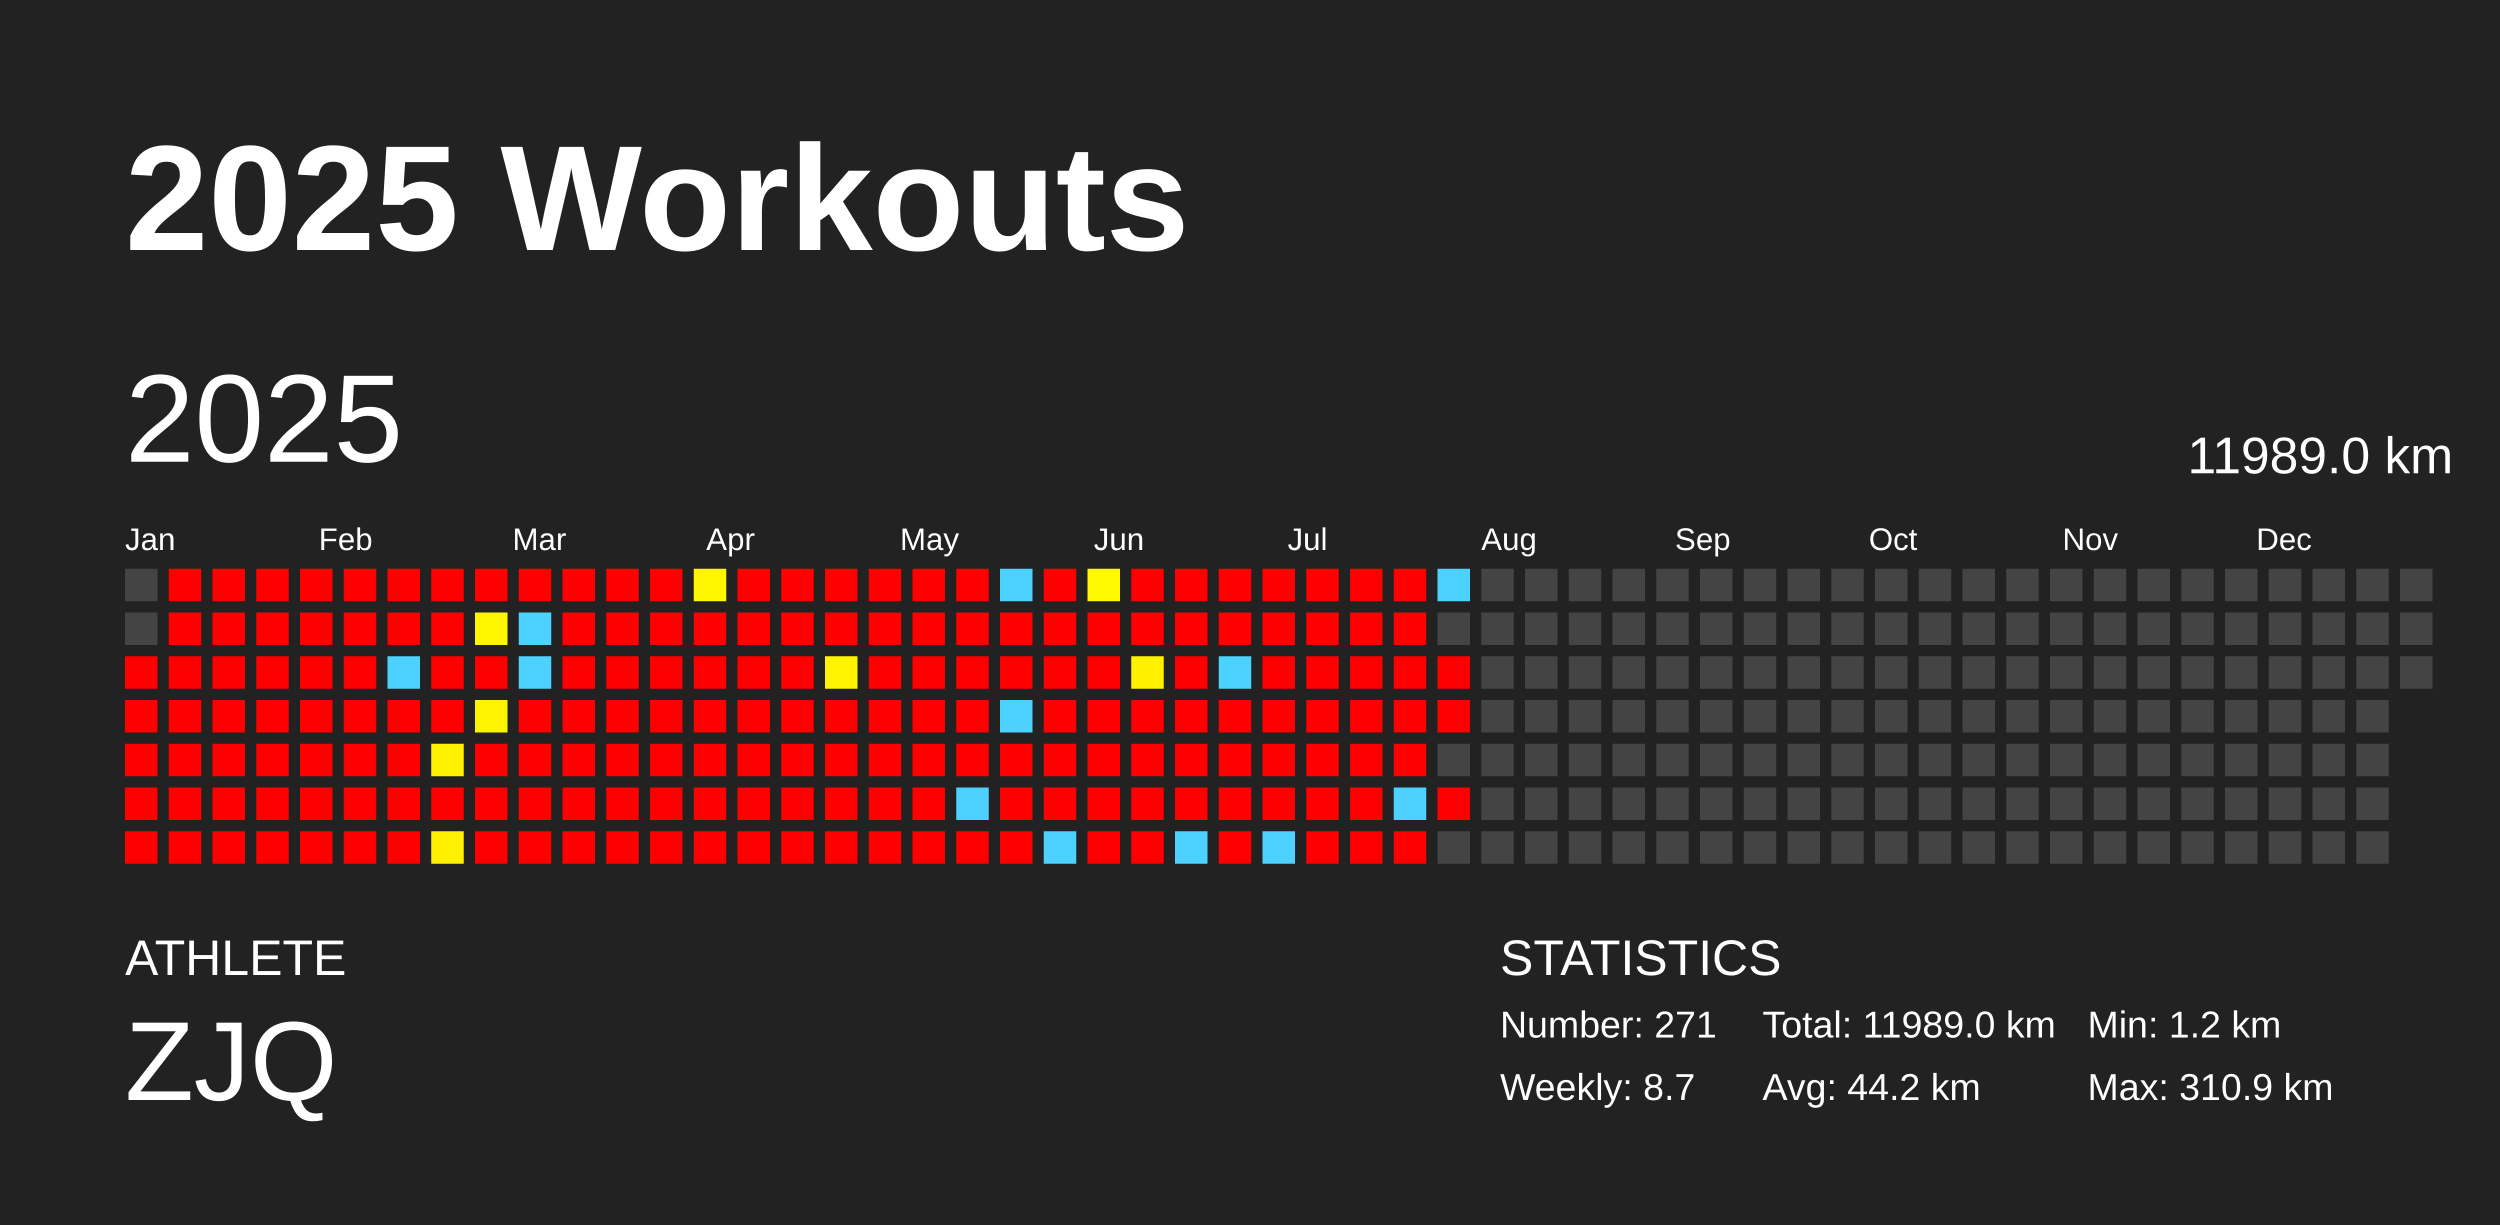
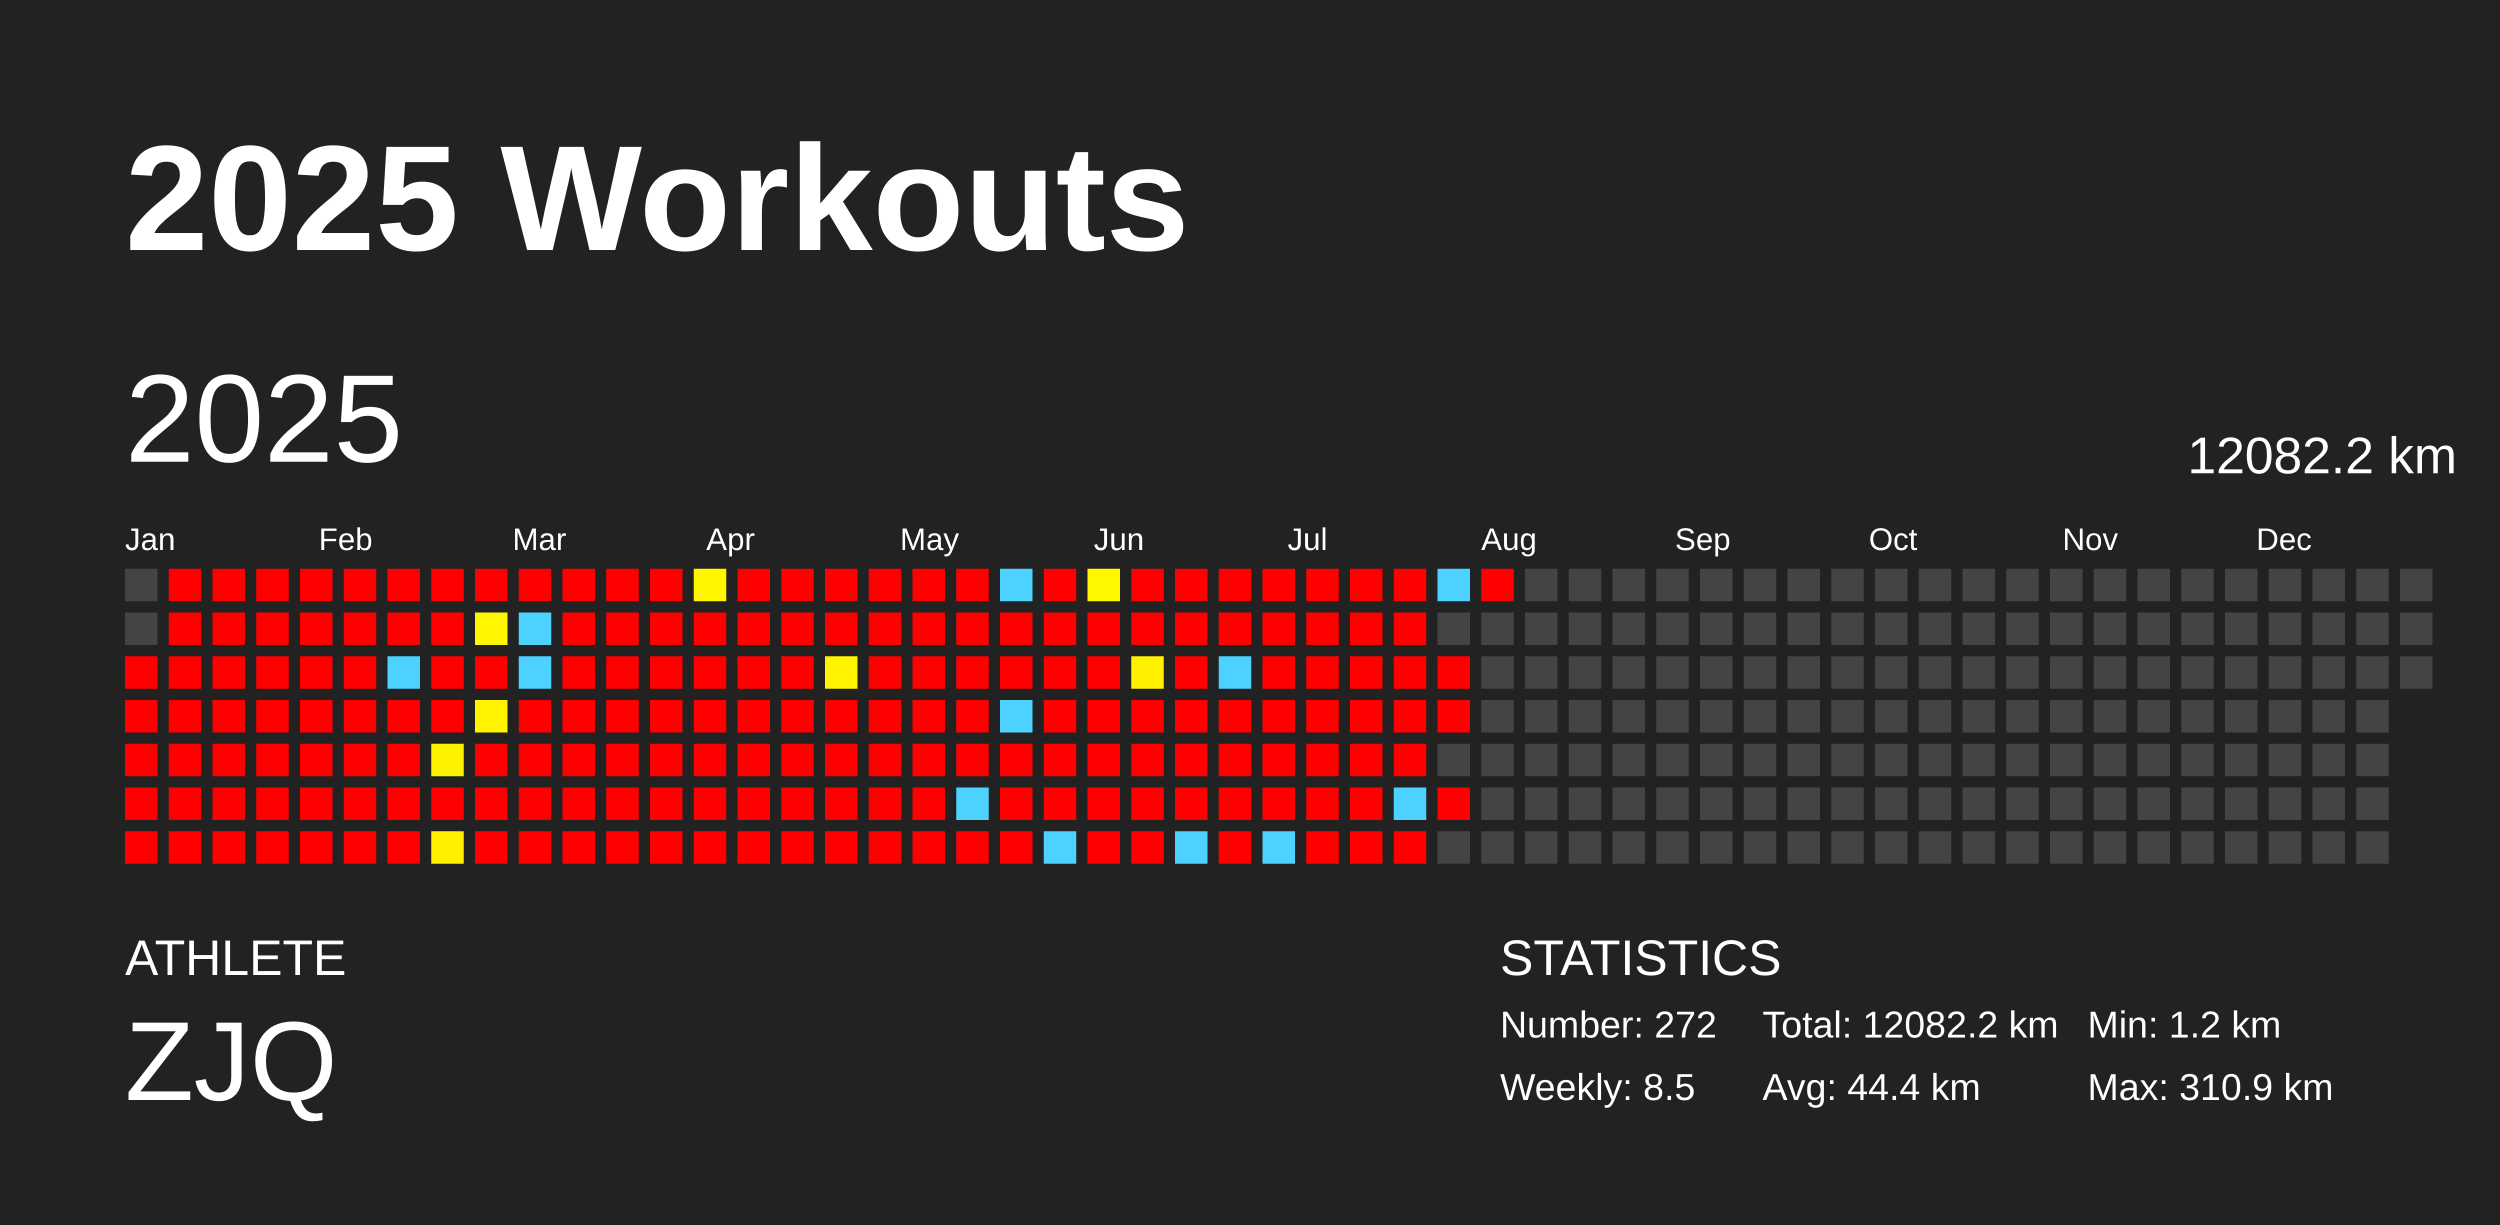
<svg xmlns="http://www.w3.org/2000/svg" baseProfile="full" height="98mm" version="1.1" viewBox="0,0,200,98" width="200mm">
  <defs />
  <rect fill="#222222" height="98" width="200" x="0" y="0" />
  <text fill="#FFFFFF" style="font-size:12px; font-family:Arial; font-weight:bold;" x="10" y="20">2025 Workouts</text>
  <text fill="#FFFFFF" style="font-size:4px; font-family:Arial" x="10" y="78">ATHLETE</text>
  <text fill="#FFFFFF" style="font-size:9px; font-family:Arial" x="10" y="88">ZJQ</text>
  <text fill="#FFFFFF" style="font-size:4px; font-family:Arial" x="120" y="78">STATISTICS</text>
-   <text fill="#FFFFFF" style="font-size:3px; font-family:Arial" x="120" y="83">Number: 271</text>
-   <text fill="#FFFFFF" style="font-size:3px; font-family:Arial" x="120" y="88">Weekly: 8.7</text>
-   <text fill="#FFFFFF" style="font-size:3px; font-family:Arial" x="141" y="83">Total: 11989.0 km</text>
-   <text fill="#FFFFFF" style="font-size:3px; font-family:Arial" x="141" y="88">Avg: 44.2 km</text>
+   <text fill="#FFFFFF" style="font-size:3px; font-family:Arial" x="120" y="83">Number: 272</text>
+   <text fill="#FFFFFF" style="font-size:3px; font-family:Arial" x="120" y="88">Weekly: 8.5</text>
+   <text fill="#FFFFFF" style="font-size:3px; font-family:Arial" x="141" y="83">Total: 12082.2 km</text>
+   <text fill="#FFFFFF" style="font-size:3px; font-family:Arial" x="141" y="88">Avg: 44.4 km</text>
  <text fill="#FFFFFF" style="font-size:3px; font-family:Arial" x="167" y="83">Min: 1.2 km</text>
  <text fill="#FFFFFF" style="font-size:3px; font-family:Arial" x="167" y="88">Max: 310.9 km</text>
  <text dominant-baseline="hanging" fill="#FFFFFF" style="font-size:10.0px; font-family:Arial;" x="10" y="30">2025</text>
-   <text dominant-baseline="hanging" fill="#FFFFFF" style="font-size:4.125px; font-family:Arial;" x="175" y="35">11989.0 km</text>
+   <text dominant-baseline="hanging" fill="#FFFFFF" style="font-size:4.125px; font-family:Arial;" x="175" y="35">12082.2 km</text>
  <text fill="#FFFFFF" style="font-size:2.5px; font-family:Arial" x="10.0" y="44">Jan</text>
  <text fill="#FFFFFF" style="font-size:2.5px; font-family:Arial" x="25.5" y="44">Feb</text>
  <text fill="#FFFFFF" style="font-size:2.5px; font-family:Arial" x="41.0" y="44">Mar</text>
  <text fill="#FFFFFF" style="font-size:2.5px; font-family:Arial" x="56.5" y="44">Apr</text>
  <text fill="#FFFFFF" style="font-size:2.5px; font-family:Arial" x="72.0" y="44">May</text>
  <text fill="#FFFFFF" style="font-size:2.5px; font-family:Arial" x="87.5" y="44">Jun</text>
  <text fill="#FFFFFF" style="font-size:2.5px; font-family:Arial" x="103.0" y="44">Jul</text>
  <text fill="#FFFFFF" style="font-size:2.5px; font-family:Arial" x="118.5" y="44">Aug</text>
  <text fill="#FFFFFF" style="font-size:2.5px; font-family:Arial" x="134.0" y="44">Sep</text>
  <text fill="#FFFFFF" style="font-size:2.5px; font-family:Arial" x="149.5" y="44">Oct</text>
  <text fill="#FFFFFF" style="font-size:2.5px; font-family:Arial" x="165.0" y="44">Nov</text>
  <text fill="#FFFFFF" style="font-size:2.5px; font-family:Arial" x="180.5" y="44">Dec</text>
  <rect fill="#444444" height="2.6" width="2.6" x="10.0" y="45.5" />
  <rect fill="#444444" height="2.6" width="2.6" x="10.0" y="49.0" />
  <rect fill="red" height="2.6" width="2.6" x="10.0" y="52.5" />
  <rect fill="red" height="2.6" width="2.6" x="10.0" y="56.0" />
  <rect fill="red" height="2.6" width="2.6" x="10.0" y="59.5" />
  <rect fill="red" height="2.6" width="2.6" x="10.0" y="63.0" />
  <rect fill="red" height="2.6" width="2.6" x="10.0" y="66.5" />
  <rect fill="red" height="2.6" width="2.6" x="13.5" y="45.5" />
  <rect fill="red" height="2.6" width="2.6" x="13.5" y="49.0" />
  <rect fill="red" height="2.6" width="2.6" x="13.5" y="52.5" />
  <rect fill="red" height="2.6" width="2.6" x="13.5" y="56.0" />
  <rect fill="red" height="2.6" width="2.6" x="13.5" y="59.5" />
  <rect fill="red" height="2.6" width="2.6" x="13.5" y="63.0" />
  <rect fill="red" height="2.6" width="2.6" x="13.5" y="66.5" />
  <rect fill="red" height="2.6" width="2.6" x="17.0" y="45.5" />
  <rect fill="red" height="2.6" width="2.6" x="17.0" y="49.0" />
  <rect fill="red" height="2.6" width="2.6" x="17.0" y="52.5" />
  <rect fill="red" height="2.6" width="2.6" x="17.0" y="56.0" />
  <rect fill="red" height="2.6" width="2.6" x="17.0" y="59.5" />
  <rect fill="red" height="2.6" width="2.6" x="17.0" y="63.0" />
  <rect fill="red" height="2.6" width="2.6" x="17.0" y="66.5" />
  <rect fill="red" height="2.6" width="2.6" x="20.5" y="45.5" />
  <rect fill="red" height="2.6" width="2.6" x="20.5" y="49.0" />
  <rect fill="red" height="2.6" width="2.6" x="20.5" y="52.5" />
  <rect fill="red" height="2.6" width="2.6" x="20.5" y="56.0" />
  <rect fill="red" height="2.6" width="2.6" x="20.5" y="59.5" />
  <rect fill="red" height="2.6" width="2.6" x="20.5" y="63.0" />
  <rect fill="red" height="2.6" width="2.6" x="20.5" y="66.5" />
  <rect fill="red" height="2.6" width="2.6" x="24.0" y="45.5" />
  <rect fill="red" height="2.6" width="2.6" x="24.0" y="49.0" />
  <rect fill="red" height="2.6" width="2.6" x="24.0" y="52.5" />
  <rect fill="red" height="2.6" width="2.6" x="24.0" y="56.0" />
  <rect fill="red" height="2.6" width="2.6" x="24.0" y="59.5" />
  <rect fill="red" height="2.6" width="2.6" x="24.0" y="63.0" />
  <rect fill="red" height="2.6" width="2.6" x="24.0" y="66.5" />
  <rect fill="red" height="2.6" width="2.6" x="27.5" y="45.5" />
  <rect fill="red" height="2.6" width="2.6" x="27.5" y="49.0" />
  <rect fill="red" height="2.6" width="2.6" x="27.5" y="52.5" />
  <rect fill="red" height="2.6" width="2.6" x="27.5" y="56.0" />
  <rect fill="red" height="2.6" width="2.6" x="27.5" y="59.5" />
  <rect fill="red" height="2.6" width="2.6" x="27.5" y="63.0" />
  <rect fill="red" height="2.6" width="2.6" x="27.5" y="66.5" />
  <rect fill="red" height="2.6" width="2.6" x="31.0" y="45.5" />
  <rect fill="red" height="2.6" width="2.6" x="31.0" y="49.0" />
  <rect fill="#4dd2ff" height="2.6" width="2.6" x="31.0" y="52.5" />
  <rect fill="red" height="2.6" width="2.6" x="31.0" y="56.0" />
  <rect fill="red" height="2.6" width="2.6" x="31.0" y="59.5" />
  <rect fill="red" height="2.6" width="2.6" x="31.0" y="63.0" />
  <rect fill="red" height="2.6" width="2.6" x="31.0" y="66.5" />
  <rect fill="red" height="2.6" width="2.6" x="34.5" y="45.5" />
  <rect fill="red" height="2.6" width="2.6" x="34.5" y="49.0" />
  <rect fill="red" height="2.6" width="2.6" x="34.5" y="52.5" />
  <rect fill="red" height="2.6" width="2.6" x="34.5" y="56.0" />
  <rect fill="#fff200" height="2.6" width="2.6" x="34.5" y="59.5" />
  <rect fill="red" height="2.6" width="2.6" x="34.5" y="63.0" />
  <rect fill="#fff100" height="2.6" width="2.6" x="34.5" y="66.5" />
  <rect fill="red" height="2.6" width="2.6" x="38.0" y="45.5" />
  <rect fill="#fff600" height="2.6" width="2.6" x="38.0" y="49.0" />
  <rect fill="red" height="2.6" width="2.6" x="38.0" y="52.5" />
  <rect fill="#fff300" height="2.6" width="2.6" x="38.0" y="56.0" />
  <rect fill="red" height="2.6" width="2.6" x="38.0" y="59.5" />
  <rect fill="red" height="2.6" width="2.6" x="38.0" y="63.0" />
  <rect fill="red" height="2.6" width="2.6" x="38.0" y="66.5" />
  <rect fill="red" height="2.6" width="2.6" x="41.5" y="45.5" />
  <rect fill="#4dd2ff" height="2.6" width="2.6" x="41.5" y="49.0" />
  <rect fill="#4dd2ff" height="2.6" width="2.6" x="41.5" y="52.5" />
  <rect fill="red" height="2.6" width="2.6" x="41.5" y="56.0" />
  <rect fill="red" height="2.6" width="2.6" x="41.5" y="59.5" />
  <rect fill="red" height="2.6" width="2.6" x="41.5" y="63.0" />
  <rect fill="red" height="2.6" width="2.6" x="41.5" y="66.5" />
  <rect fill="red" height="2.6" width="2.6" x="45.0" y="45.5" />
  <rect fill="red" height="2.6" width="2.6" x="45.0" y="49.0" />
  <rect fill="red" height="2.6" width="2.6" x="45.0" y="52.5" />
  <rect fill="red" height="2.6" width="2.6" x="45.0" y="56.0" />
  <rect fill="red" height="2.6" width="2.6" x="45.0" y="59.5" />
  <rect fill="red" height="2.6" width="2.6" x="45.0" y="63.0" />
  <rect fill="red" height="2.6" width="2.6" x="45.0" y="66.5" />
  <rect fill="red" height="2.6" width="2.6" x="48.5" y="45.5" />
  <rect fill="red" height="2.6" width="2.6" x="48.5" y="49.0" />
  <rect fill="red" height="2.6" width="2.6" x="48.5" y="52.5" />
  <rect fill="red" height="2.6" width="2.6" x="48.5" y="56.0" />
  <rect fill="red" height="2.6" width="2.6" x="48.5" y="59.5" />
  <rect fill="red" height="2.6" width="2.6" x="48.5" y="63.0" />
  <rect fill="red" height="2.6" width="2.6" x="48.5" y="66.5" />
  <rect fill="red" height="2.6" width="2.6" x="52.0" y="45.5" />
  <rect fill="red" height="2.6" width="2.6" x="52.0" y="49.0" />
  <rect fill="red" height="2.6" width="2.6" x="52.0" y="52.5" />
  <rect fill="red" height="2.6" width="2.6" x="52.0" y="56.0" />
  <rect fill="red" height="2.6" width="2.6" x="52.0" y="59.5" />
  <rect fill="red" height="2.6" width="2.6" x="52.0" y="63.0" />
  <rect fill="red" height="2.6" width="2.6" x="52.0" y="66.5" />
  <rect fill="#fff600" height="2.6" width="2.6" x="55.5" y="45.5" />
  <rect fill="red" height="2.6" width="2.6" x="55.5" y="49.0" />
  <rect fill="red" height="2.6" width="2.6" x="55.5" y="52.5" />
  <rect fill="red" height="2.6" width="2.6" x="55.5" y="56.0" />
  <rect fill="red" height="2.6" width="2.6" x="55.5" y="59.5" />
  <rect fill="red" height="2.6" width="2.6" x="55.5" y="63.0" />
  <rect fill="red" height="2.6" width="2.6" x="55.5" y="66.5" />
  <rect fill="red" height="2.6" width="2.6" x="59.0" y="45.5" />
  <rect fill="red" height="2.6" width="2.6" x="59.0" y="49.0" />
  <rect fill="red" height="2.6" width="2.6" x="59.0" y="52.5" />
  <rect fill="red" height="2.6" width="2.6" x="59.0" y="56.0" />
  <rect fill="red" height="2.6" width="2.6" x="59.0" y="59.5" />
  <rect fill="red" height="2.6" width="2.6" x="59.0" y="63.0" />
  <rect fill="red" height="2.6" width="2.6" x="59.0" y="66.5" />
  <rect fill="red" height="2.6" width="2.6" x="62.5" y="45.5" />
  <rect fill="red" height="2.6" width="2.6" x="62.5" y="49.0" />
  <rect fill="red" height="2.6" width="2.6" x="62.5" y="52.5" />
  <rect fill="red" height="2.6" width="2.6" x="62.5" y="56.0" />
  <rect fill="red" height="2.6" width="2.6" x="62.5" y="59.5" />
  <rect fill="red" height="2.6" width="2.6" x="62.5" y="63.0" />
  <rect fill="red" height="2.6" width="2.6" x="62.5" y="66.5" />
  <rect fill="red" height="2.6" width="2.6" x="66.0" y="45.5" />
  <rect fill="red" height="2.6" width="2.6" x="66.0" y="49.0" />
  <rect fill="#fff300" height="2.6" width="2.6" x="66.0" y="52.5" />
  <rect fill="red" height="2.6" width="2.6" x="66.0" y="56.0" />
  <rect fill="red" height="2.6" width="2.6" x="66.0" y="59.5" />
  <rect fill="red" height="2.6" width="2.6" x="66.0" y="63.0" />
  <rect fill="red" height="2.6" width="2.6" x="66.0" y="66.5" />
  <rect fill="red" height="2.6" width="2.6" x="69.5" y="45.5" />
  <rect fill="red" height="2.6" width="2.6" x="69.5" y="49.0" />
  <rect fill="red" height="2.6" width="2.6" x="69.5" y="52.5" />
  <rect fill="red" height="2.6" width="2.6" x="69.5" y="56.0" />
  <rect fill="red" height="2.6" width="2.6" x="69.5" y="59.5" />
  <rect fill="red" height="2.6" width="2.6" x="69.5" y="63.0" />
  <rect fill="red" height="2.6" width="2.6" x="69.5" y="66.5" />
  <rect fill="red" height="2.6" width="2.6" x="73.0" y="45.5" />
  <rect fill="red" height="2.6" width="2.6" x="73.0" y="49.0" />
  <rect fill="red" height="2.6" width="2.6" x="73.0" y="52.5" />
  <rect fill="red" height="2.6" width="2.6" x="73.0" y="56.0" />
  <rect fill="red" height="2.6" width="2.6" x="73.0" y="59.5" />
  <rect fill="red" height="2.6" width="2.6" x="73.0" y="63.0" />
  <rect fill="red" height="2.6" width="2.6" x="73.0" y="66.5" />
  <rect fill="red" height="2.6" width="2.6" x="76.5" y="45.5" />
  <rect fill="red" height="2.6" width="2.6" x="76.5" y="49.0" />
  <rect fill="red" height="2.6" width="2.6" x="76.5" y="52.5" />
  <rect fill="red" height="2.6" width="2.6" x="76.5" y="56.0" />
  <rect fill="red" height="2.6" width="2.6" x="76.5" y="59.5" />
  <rect fill="#4dd2ff" height="2.6" width="2.6" x="76.5" y="63.0" />
  <rect fill="red" height="2.6" width="2.6" x="76.5" y="66.5" />
  <rect fill="#4dd2ff" height="2.6" width="2.6" x="80.0" y="45.5" />
  <rect fill="red" height="2.6" width="2.6" x="80.0" y="49.0" />
  <rect fill="red" height="2.6" width="2.6" x="80.0" y="52.5" />
  <rect fill="#4dd2ff" height="2.6" width="2.6" x="80.0" y="56.0" />
  <rect fill="red" height="2.6" width="2.6" x="80.0" y="59.5" />
  <rect fill="red" height="2.6" width="2.6" x="80.0" y="63.0" />
  <rect fill="red" height="2.6" width="2.6" x="80.0" y="66.5" />
  <rect fill="red" height="2.6" width="2.6" x="83.5" y="45.5" />
  <rect fill="red" height="2.6" width="2.6" x="83.5" y="49.0" />
  <rect fill="red" height="2.6" width="2.6" x="83.5" y="52.5" />
  <rect fill="red" height="2.6" width="2.6" x="83.5" y="56.0" />
  <rect fill="red" height="2.6" width="2.6" x="83.5" y="59.5" />
  <rect fill="red" height="2.6" width="2.6" x="83.5" y="63.0" />
  <rect fill="#4dd2ff" height="2.6" width="2.6" x="83.5" y="66.5" />
  <rect fill="#fff800" height="2.6" width="2.6" x="87.0" y="45.5" />
  <rect fill="red" height="2.6" width="2.6" x="87.0" y="49.0" />
  <rect fill="red" height="2.6" width="2.6" x="87.0" y="52.5" />
  <rect fill="red" height="2.6" width="2.6" x="87.0" y="56.0" />
  <rect fill="red" height="2.6" width="2.6" x="87.0" y="59.5" />
  <rect fill="red" height="2.6" width="2.6" x="87.0" y="63.0" />
  <rect fill="red" height="2.6" width="2.6" x="87.0" y="66.5" />
  <rect fill="red" height="2.6" width="2.6" x="90.5" y="45.5" />
  <rect fill="red" height="2.6" width="2.6" x="90.5" y="49.0" />
  <rect fill="#fff100" height="2.6" width="2.6" x="90.5" y="52.5" />
  <rect fill="red" height="2.6" width="2.6" x="90.5" y="56.0" />
  <rect fill="red" height="2.6" width="2.6" x="90.5" y="59.5" />
  <rect fill="red" height="2.6" width="2.6" x="90.5" y="63.0" />
  <rect fill="red" height="2.6" width="2.6" x="90.5" y="66.5" />
  <rect fill="red" height="2.6" width="2.6" x="94.0" y="45.5" />
  <rect fill="red" height="2.6" width="2.6" x="94.0" y="49.0" />
  <rect fill="red" height="2.6" width="2.6" x="94.0" y="52.5" />
  <rect fill="red" height="2.6" width="2.6" x="94.0" y="56.0" />
  <rect fill="red" height="2.6" width="2.6" x="94.0" y="59.5" />
  <rect fill="red" height="2.6" width="2.6" x="94.0" y="63.0" />
  <rect fill="#4dd2ff" height="2.6" width="2.6" x="94.0" y="66.5" />
  <rect fill="red" height="2.6" width="2.6" x="97.5" y="45.5" />
  <rect fill="red" height="2.6" width="2.6" x="97.5" y="49.0" />
  <rect fill="#4dd2ff" height="2.6" width="2.6" x="97.5" y="52.5" />
  <rect fill="red" height="2.6" width="2.6" x="97.5" y="56.0" />
  <rect fill="red" height="2.6" width="2.6" x="97.5" y="59.5" />
  <rect fill="red" height="2.6" width="2.6" x="97.5" y="63.0" />
  <rect fill="red" height="2.6" width="2.6" x="97.5" y="66.5" />
  <rect fill="red" height="2.6" width="2.6" x="101.0" y="45.5" />
  <rect fill="red" height="2.6" width="2.6" x="101.0" y="49.0" />
  <rect fill="red" height="2.6" width="2.6" x="101.0" y="52.5" />
  <rect fill="red" height="2.6" width="2.6" x="101.0" y="56.0" />
  <rect fill="red" height="2.6" width="2.6" x="101.0" y="59.5" />
  <rect fill="red" height="2.6" width="2.6" x="101.0" y="63.0" />
  <rect fill="#4dd2ff" height="2.6" width="2.6" x="101.0" y="66.5" />
  <rect fill="red" height="2.6" width="2.6" x="104.5" y="45.5" />
  <rect fill="red" height="2.6" width="2.6" x="104.5" y="49.0" />
  <rect fill="red" height="2.6" width="2.6" x="104.5" y="52.5" />
  <rect fill="red" height="2.6" width="2.6" x="104.5" y="56.0" />
  <rect fill="red" height="2.6" width="2.6" x="104.5" y="59.5" />
  <rect fill="red" height="2.6" width="2.6" x="104.5" y="63.0" />
  <rect fill="red" height="2.6" width="2.6" x="104.5" y="66.5" />
  <rect fill="red" height="2.6" width="2.6" x="108.0" y="45.5" />
  <rect fill="red" height="2.6" width="2.6" x="108.0" y="49.0" />
  <rect fill="red" height="2.6" width="2.6" x="108.0" y="52.5" />
  <rect fill="red" height="2.6" width="2.6" x="108.0" y="56.0" />
  <rect fill="red" height="2.6" width="2.6" x="108.0" y="59.5" />
  <rect fill="red" height="2.6" width="2.6" x="108.0" y="63.0" />
  <rect fill="red" height="2.6" width="2.6" x="108.0" y="66.5" />
  <rect fill="red" height="2.6" width="2.6" x="111.5" y="45.5" />
  <rect fill="red" height="2.6" width="2.6" x="111.5" y="49.0" />
  <rect fill="red" height="2.6" width="2.6" x="111.5" y="52.5" />
  <rect fill="red" height="2.6" width="2.6" x="111.5" y="56.0" />
  <rect fill="red" height="2.6" width="2.6" x="111.5" y="59.5" />
  <rect fill="#4dd2ff" height="2.6" width="2.6" x="111.5" y="63.0" />
  <rect fill="red" height="2.6" width="2.6" x="111.5" y="66.5" />
  <rect fill="#4dd2ff" height="2.6" width="2.6" x="115.0" y="45.5" />
  <rect fill="#444444" height="2.6" width="2.6" x="115.0" y="49.0" />
  <rect fill="red" height="2.6" width="2.6" x="115.0" y="52.5" />
  <rect fill="red" height="2.6" width="2.6" x="115.0" y="56.0" />
  <rect fill="#444444" height="2.6" width="2.6" x="115.0" y="59.5" />
  <rect fill="red" height="2.6" width="2.6" x="115.0" y="63.0" />
  <rect fill="#444444" height="2.6" width="2.6" x="115.0" y="66.5" />
-   <rect fill="#444444" height="2.6" width="2.6" x="118.5" y="45.5" />
+   <rect fill="red" height="2.6" width="2.6" x="118.5" y="45.5" />
  <rect fill="#444444" height="2.6" width="2.6" x="118.5" y="49.0" />
  <rect fill="#444444" height="2.6" width="2.6" x="118.5" y="52.5" />
  <rect fill="#444444" height="2.6" width="2.6" x="118.5" y="56.0" />
  <rect fill="#444444" height="2.6" width="2.6" x="118.5" y="59.5" />
  <rect fill="#444444" height="2.6" width="2.6" x="118.5" y="63.0" />
  <rect fill="#444444" height="2.6" width="2.6" x="118.5" y="66.5" />
  <rect fill="#444444" height="2.6" width="2.6" x="122.0" y="45.5" />
  <rect fill="#444444" height="2.6" width="2.6" x="122.0" y="49.0" />
  <rect fill="#444444" height="2.6" width="2.6" x="122.0" y="52.5" />
  <rect fill="#444444" height="2.6" width="2.6" x="122.0" y="56.0" />
  <rect fill="#444444" height="2.6" width="2.6" x="122.0" y="59.5" />
  <rect fill="#444444" height="2.6" width="2.6" x="122.0" y="63.0" />
  <rect fill="#444444" height="2.6" width="2.6" x="122.0" y="66.5" />
  <rect fill="#444444" height="2.6" width="2.6" x="125.5" y="45.5" />
  <rect fill="#444444" height="2.6" width="2.6" x="125.5" y="49.0" />
  <rect fill="#444444" height="2.6" width="2.6" x="125.5" y="52.5" />
  <rect fill="#444444" height="2.6" width="2.6" x="125.5" y="56.0" />
  <rect fill="#444444" height="2.6" width="2.6" x="125.5" y="59.5" />
  <rect fill="#444444" height="2.6" width="2.6" x="125.5" y="63.0" />
  <rect fill="#444444" height="2.6" width="2.6" x="125.5" y="66.5" />
  <rect fill="#444444" height="2.6" width="2.6" x="129.0" y="45.5" />
  <rect fill="#444444" height="2.6" width="2.6" x="129.0" y="49.0" />
  <rect fill="#444444" height="2.6" width="2.6" x="129.0" y="52.5" />
  <rect fill="#444444" height="2.6" width="2.6" x="129.0" y="56.0" />
  <rect fill="#444444" height="2.6" width="2.6" x="129.0" y="59.5" />
  <rect fill="#444444" height="2.6" width="2.6" x="129.0" y="63.0" />
  <rect fill="#444444" height="2.6" width="2.6" x="129.0" y="66.5" />
  <rect fill="#444444" height="2.6" width="2.6" x="132.5" y="45.5" />
  <rect fill="#444444" height="2.6" width="2.6" x="132.5" y="49.0" />
  <rect fill="#444444" height="2.6" width="2.6" x="132.5" y="52.5" />
  <rect fill="#444444" height="2.6" width="2.6" x="132.5" y="56.0" />
  <rect fill="#444444" height="2.6" width="2.6" x="132.5" y="59.5" />
  <rect fill="#444444" height="2.6" width="2.6" x="132.5" y="63.0" />
  <rect fill="#444444" height="2.6" width="2.6" x="132.5" y="66.5" />
  <rect fill="#444444" height="2.6" width="2.6" x="136.0" y="45.5" />
  <rect fill="#444444" height="2.6" width="2.6" x="136.0" y="49.0" />
  <rect fill="#444444" height="2.6" width="2.6" x="136.0" y="52.5" />
  <rect fill="#444444" height="2.6" width="2.6" x="136.0" y="56.0" />
  <rect fill="#444444" height="2.6" width="2.6" x="136.0" y="59.5" />
  <rect fill="#444444" height="2.6" width="2.6" x="136.0" y="63.0" />
  <rect fill="#444444" height="2.6" width="2.6" x="136.0" y="66.5" />
  <rect fill="#444444" height="2.6" width="2.6" x="139.5" y="45.5" />
  <rect fill="#444444" height="2.6" width="2.6" x="139.5" y="49.0" />
  <rect fill="#444444" height="2.6" width="2.6" x="139.5" y="52.5" />
  <rect fill="#444444" height="2.6" width="2.6" x="139.5" y="56.0" />
  <rect fill="#444444" height="2.6" width="2.6" x="139.5" y="59.5" />
  <rect fill="#444444" height="2.6" width="2.6" x="139.5" y="63.0" />
  <rect fill="#444444" height="2.6" width="2.6" x="139.5" y="66.5" />
  <rect fill="#444444" height="2.6" width="2.6" x="143.0" y="45.5" />
  <rect fill="#444444" height="2.6" width="2.6" x="143.0" y="49.0" />
  <rect fill="#444444" height="2.6" width="2.6" x="143.0" y="52.5" />
  <rect fill="#444444" height="2.6" width="2.6" x="143.0" y="56.0" />
  <rect fill="#444444" height="2.6" width="2.6" x="143.0" y="59.5" />
  <rect fill="#444444" height="2.6" width="2.6" x="143.0" y="63.0" />
  <rect fill="#444444" height="2.6" width="2.6" x="143.0" y="66.5" />
  <rect fill="#444444" height="2.6" width="2.6" x="146.5" y="45.5" />
  <rect fill="#444444" height="2.6" width="2.6" x="146.5" y="49.0" />
  <rect fill="#444444" height="2.6" width="2.6" x="146.5" y="52.5" />
  <rect fill="#444444" height="2.6" width="2.6" x="146.5" y="56.0" />
  <rect fill="#444444" height="2.6" width="2.6" x="146.5" y="59.5" />
  <rect fill="#444444" height="2.6" width="2.6" x="146.5" y="63.0" />
  <rect fill="#444444" height="2.6" width="2.6" x="146.5" y="66.5" />
  <rect fill="#444444" height="2.6" width="2.6" x="150.0" y="45.5" />
  <rect fill="#444444" height="2.6" width="2.6" x="150.0" y="49.0" />
  <rect fill="#444444" height="2.6" width="2.6" x="150.0" y="52.5" />
  <rect fill="#444444" height="2.6" width="2.6" x="150.0" y="56.0" />
  <rect fill="#444444" height="2.6" width="2.6" x="150.0" y="59.5" />
  <rect fill="#444444" height="2.6" width="2.6" x="150.0" y="63.0" />
  <rect fill="#444444" height="2.6" width="2.6" x="150.0" y="66.5" />
  <rect fill="#444444" height="2.6" width="2.6" x="153.5" y="45.5" />
  <rect fill="#444444" height="2.6" width="2.6" x="153.5" y="49.0" />
  <rect fill="#444444" height="2.6" width="2.6" x="153.5" y="52.5" />
  <rect fill="#444444" height="2.6" width="2.6" x="153.5" y="56.0" />
  <rect fill="#444444" height="2.6" width="2.6" x="153.5" y="59.5" />
  <rect fill="#444444" height="2.6" width="2.6" x="153.5" y="63.0" />
  <rect fill="#444444" height="2.6" width="2.6" x="153.5" y="66.5" />
  <rect fill="#444444" height="2.6" width="2.6" x="157.0" y="45.5" />
  <rect fill="#444444" height="2.6" width="2.6" x="157.0" y="49.0" />
  <rect fill="#444444" height="2.6" width="2.6" x="157.0" y="52.5" />
  <rect fill="#444444" height="2.6" width="2.6" x="157.0" y="56.0" />
  <rect fill="#444444" height="2.6" width="2.6" x="157.0" y="59.5" />
  <rect fill="#444444" height="2.6" width="2.6" x="157.0" y="63.0" />
  <rect fill="#444444" height="2.6" width="2.6" x="157.0" y="66.5" />
  <rect fill="#444444" height="2.6" width="2.6" x="160.5" y="45.5" />
  <rect fill="#444444" height="2.6" width="2.6" x="160.5" y="49.0" />
  <rect fill="#444444" height="2.6" width="2.6" x="160.5" y="52.5" />
  <rect fill="#444444" height="2.6" width="2.6" x="160.5" y="56.0" />
  <rect fill="#444444" height="2.6" width="2.6" x="160.5" y="59.5" />
  <rect fill="#444444" height="2.6" width="2.6" x="160.5" y="63.0" />
  <rect fill="#444444" height="2.6" width="2.6" x="160.5" y="66.5" />
  <rect fill="#444444" height="2.6" width="2.6" x="164.0" y="45.5" />
  <rect fill="#444444" height="2.6" width="2.6" x="164.0" y="49.0" />
  <rect fill="#444444" height="2.6" width="2.6" x="164.0" y="52.5" />
  <rect fill="#444444" height="2.6" width="2.6" x="164.0" y="56.0" />
  <rect fill="#444444" height="2.6" width="2.6" x="164.0" y="59.5" />
  <rect fill="#444444" height="2.6" width="2.6" x="164.0" y="63.0" />
  <rect fill="#444444" height="2.6" width="2.6" x="164.0" y="66.5" />
  <rect fill="#444444" height="2.6" width="2.6" x="167.5" y="45.5" />
  <rect fill="#444444" height="2.6" width="2.6" x="167.5" y="49.0" />
  <rect fill="#444444" height="2.6" width="2.6" x="167.5" y="52.5" />
  <rect fill="#444444" height="2.6" width="2.6" x="167.5" y="56.0" />
  <rect fill="#444444" height="2.6" width="2.6" x="167.5" y="59.5" />
  <rect fill="#444444" height="2.6" width="2.6" x="167.5" y="63.0" />
  <rect fill="#444444" height="2.6" width="2.6" x="167.5" y="66.5" />
  <rect fill="#444444" height="2.6" width="2.6" x="171.0" y="45.5" />
  <rect fill="#444444" height="2.6" width="2.6" x="171.0" y="49.0" />
  <rect fill="#444444" height="2.6" width="2.6" x="171.0" y="52.5" />
  <rect fill="#444444" height="2.6" width="2.6" x="171.0" y="56.0" />
  <rect fill="#444444" height="2.6" width="2.6" x="171.0" y="59.5" />
  <rect fill="#444444" height="2.6" width="2.6" x="171.0" y="63.0" />
  <rect fill="#444444" height="2.6" width="2.6" x="171.0" y="66.5" />
  <rect fill="#444444" height="2.6" width="2.6" x="174.5" y="45.5" />
  <rect fill="#444444" height="2.6" width="2.6" x="174.5" y="49.0" />
  <rect fill="#444444" height="2.6" width="2.6" x="174.5" y="52.5" />
  <rect fill="#444444" height="2.6" width="2.6" x="174.5" y="56.0" />
  <rect fill="#444444" height="2.6" width="2.6" x="174.5" y="59.5" />
  <rect fill="#444444" height="2.6" width="2.6" x="174.5" y="63.0" />
  <rect fill="#444444" height="2.6" width="2.6" x="174.5" y="66.5" />
  <rect fill="#444444" height="2.6" width="2.6" x="178.0" y="45.5" />
  <rect fill="#444444" height="2.6" width="2.6" x="178.0" y="49.0" />
  <rect fill="#444444" height="2.6" width="2.6" x="178.0" y="52.5" />
  <rect fill="#444444" height="2.6" width="2.6" x="178.0" y="56.0" />
  <rect fill="#444444" height="2.6" width="2.6" x="178.0" y="59.5" />
  <rect fill="#444444" height="2.6" width="2.6" x="178.0" y="63.0" />
  <rect fill="#444444" height="2.6" width="2.6" x="178.0" y="66.5" />
  <rect fill="#444444" height="2.6" width="2.6" x="181.5" y="45.5" />
  <rect fill="#444444" height="2.6" width="2.6" x="181.5" y="49.0" />
  <rect fill="#444444" height="2.6" width="2.6" x="181.5" y="52.5" />
  <rect fill="#444444" height="2.6" width="2.6" x="181.5" y="56.0" />
  <rect fill="#444444" height="2.6" width="2.6" x="181.5" y="59.5" />
  <rect fill="#444444" height="2.6" width="2.6" x="181.5" y="63.0" />
  <rect fill="#444444" height="2.6" width="2.6" x="181.5" y="66.5" />
  <rect fill="#444444" height="2.6" width="2.6" x="185.0" y="45.5" />
  <rect fill="#444444" height="2.6" width="2.6" x="185.0" y="49.0" />
  <rect fill="#444444" height="2.6" width="2.6" x="185.0" y="52.5" />
  <rect fill="#444444" height="2.6" width="2.6" x="185.0" y="56.0" />
  <rect fill="#444444" height="2.6" width="2.6" x="185.0" y="59.5" />
  <rect fill="#444444" height="2.6" width="2.6" x="185.0" y="63.0" />
  <rect fill="#444444" height="2.6" width="2.6" x="185.0" y="66.5" />
  <rect fill="#444444" height="2.6" width="2.6" x="188.5" y="45.5" />
  <rect fill="#444444" height="2.6" width="2.6" x="188.5" y="49.0" />
  <rect fill="#444444" height="2.6" width="2.6" x="188.5" y="52.5" />
  <rect fill="#444444" height="2.6" width="2.6" x="188.5" y="56.0" />
  <rect fill="#444444" height="2.6" width="2.6" x="188.5" y="59.5" />
  <rect fill="#444444" height="2.6" width="2.6" x="188.5" y="63.0" />
  <rect fill="#444444" height="2.6" width="2.6" x="188.5" y="66.5" />
  <rect fill="#444444" height="2.6" width="2.6" x="192.0" y="45.5" />
  <rect fill="#444444" height="2.6" width="2.6" x="192.0" y="49.0" />
  <rect fill="#444444" height="2.6" width="2.6" x="192.0" y="52.5" />
</svg>
